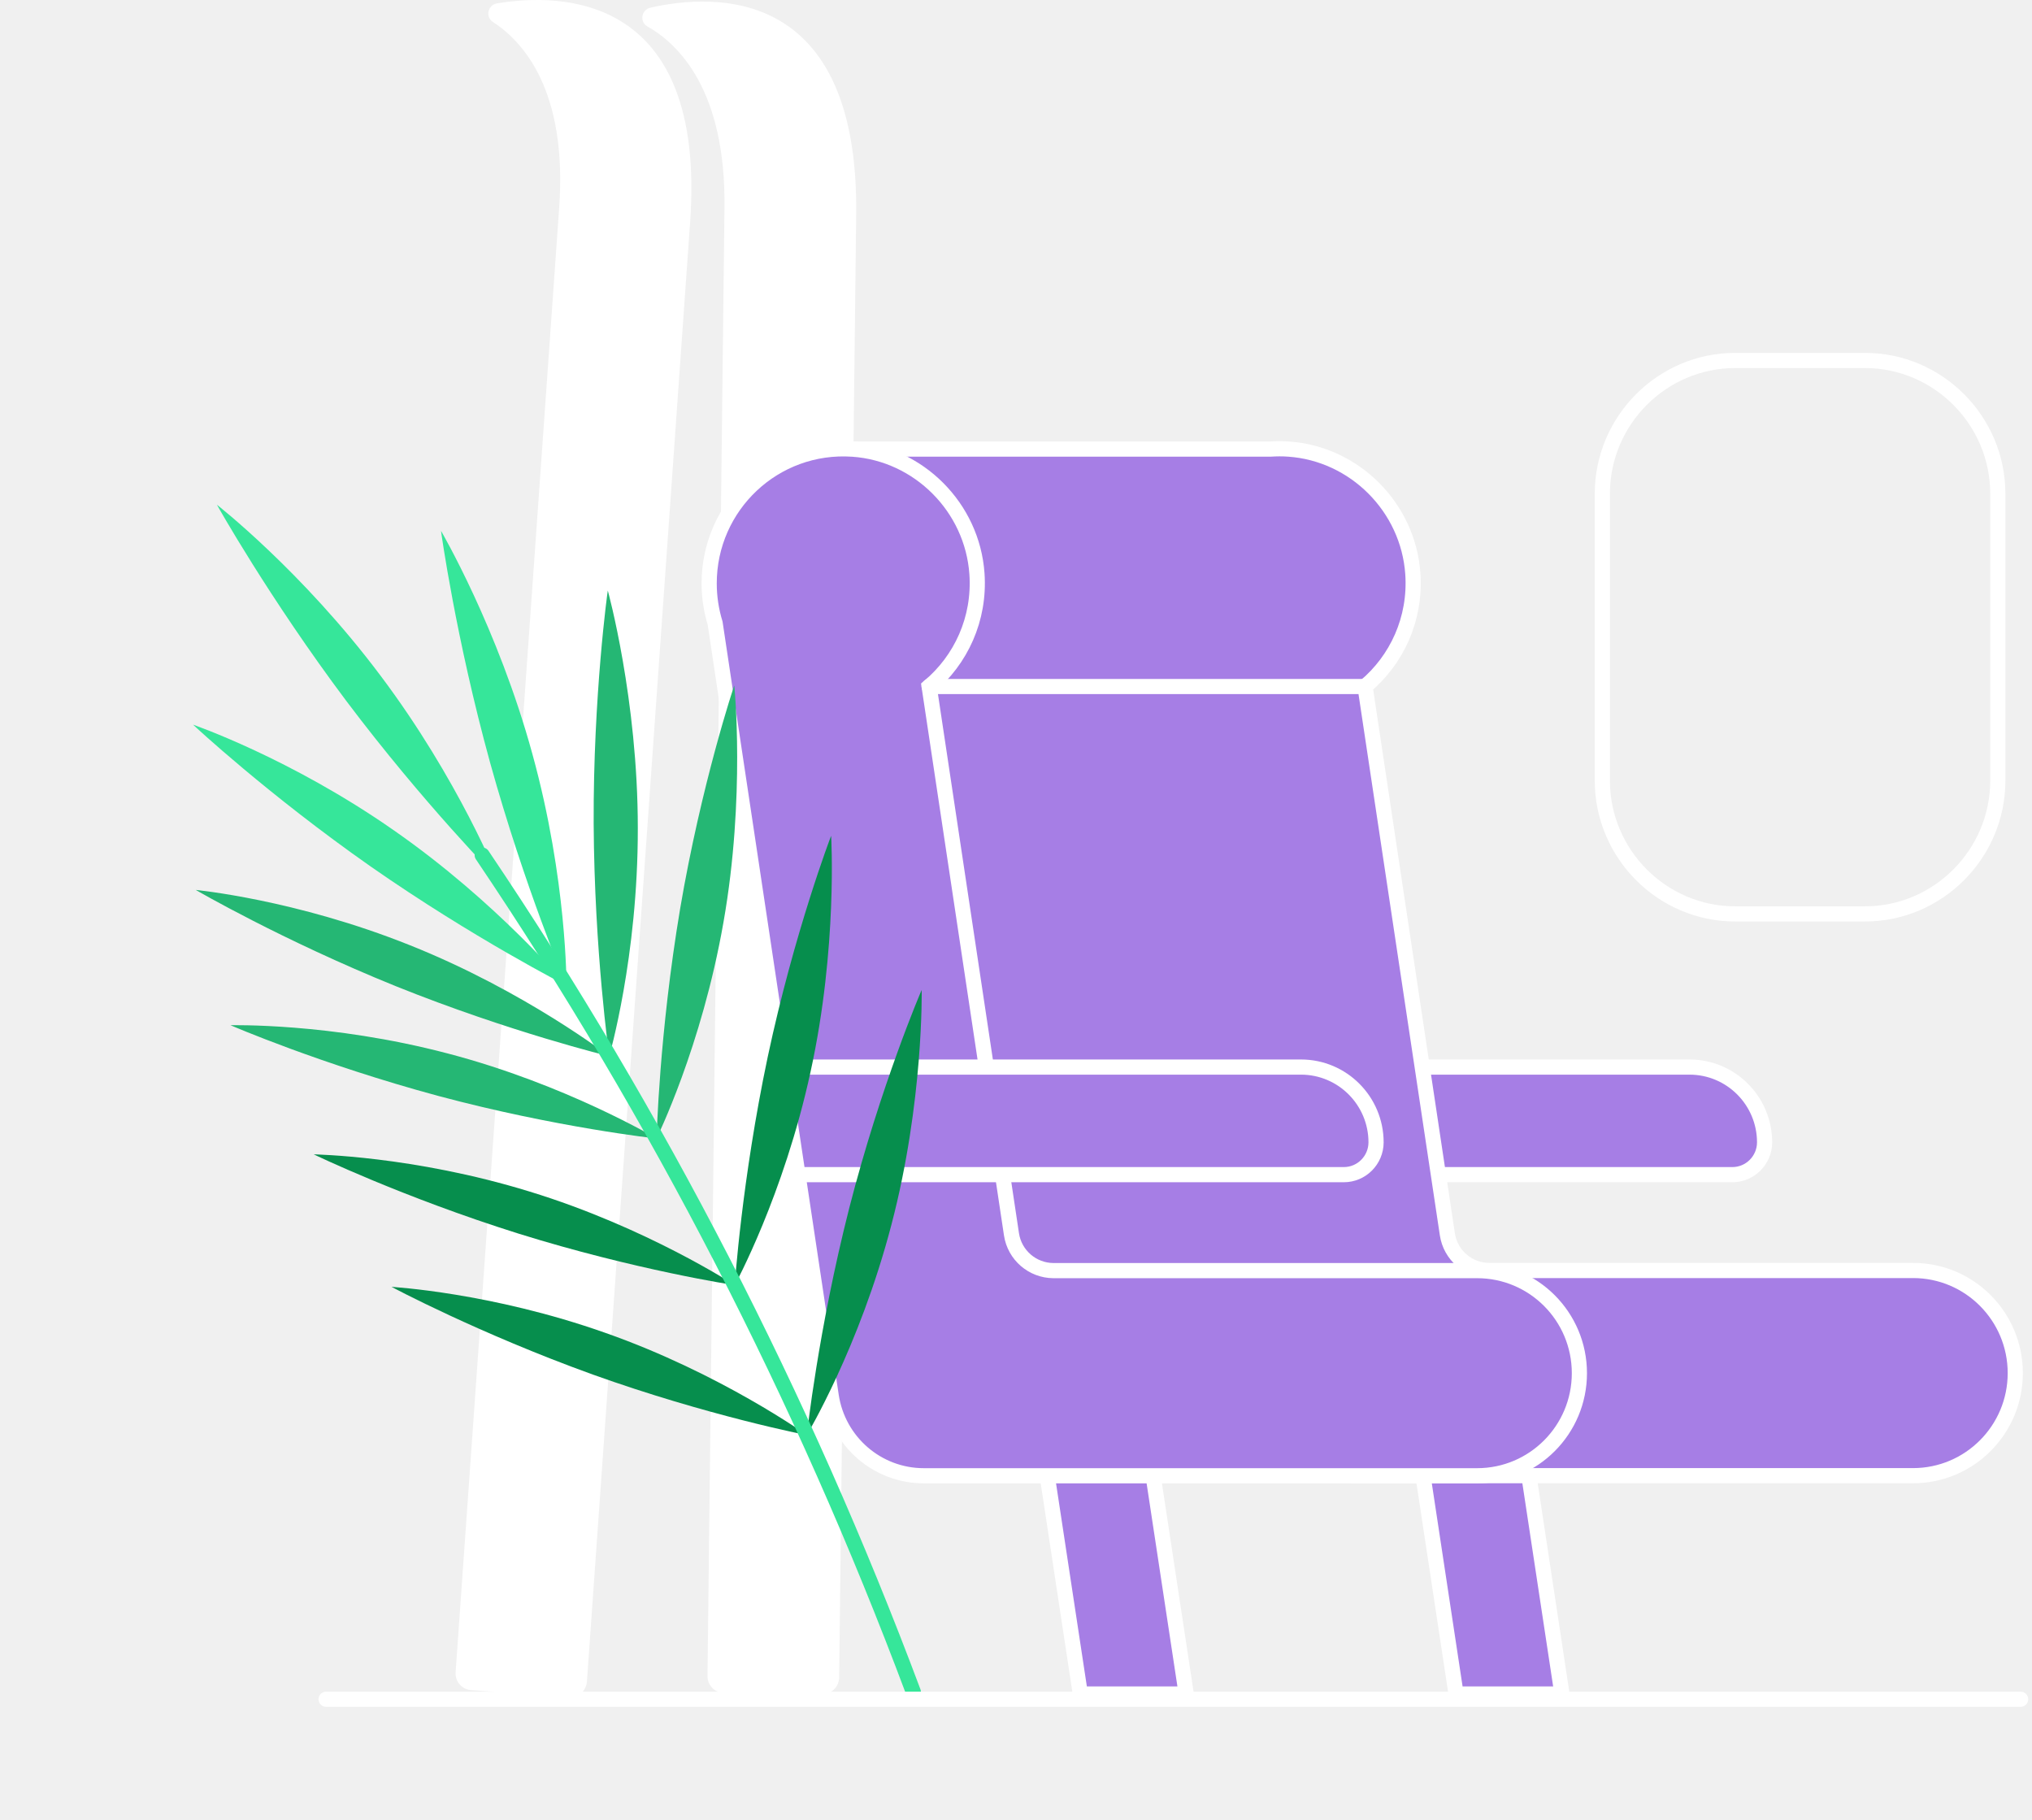
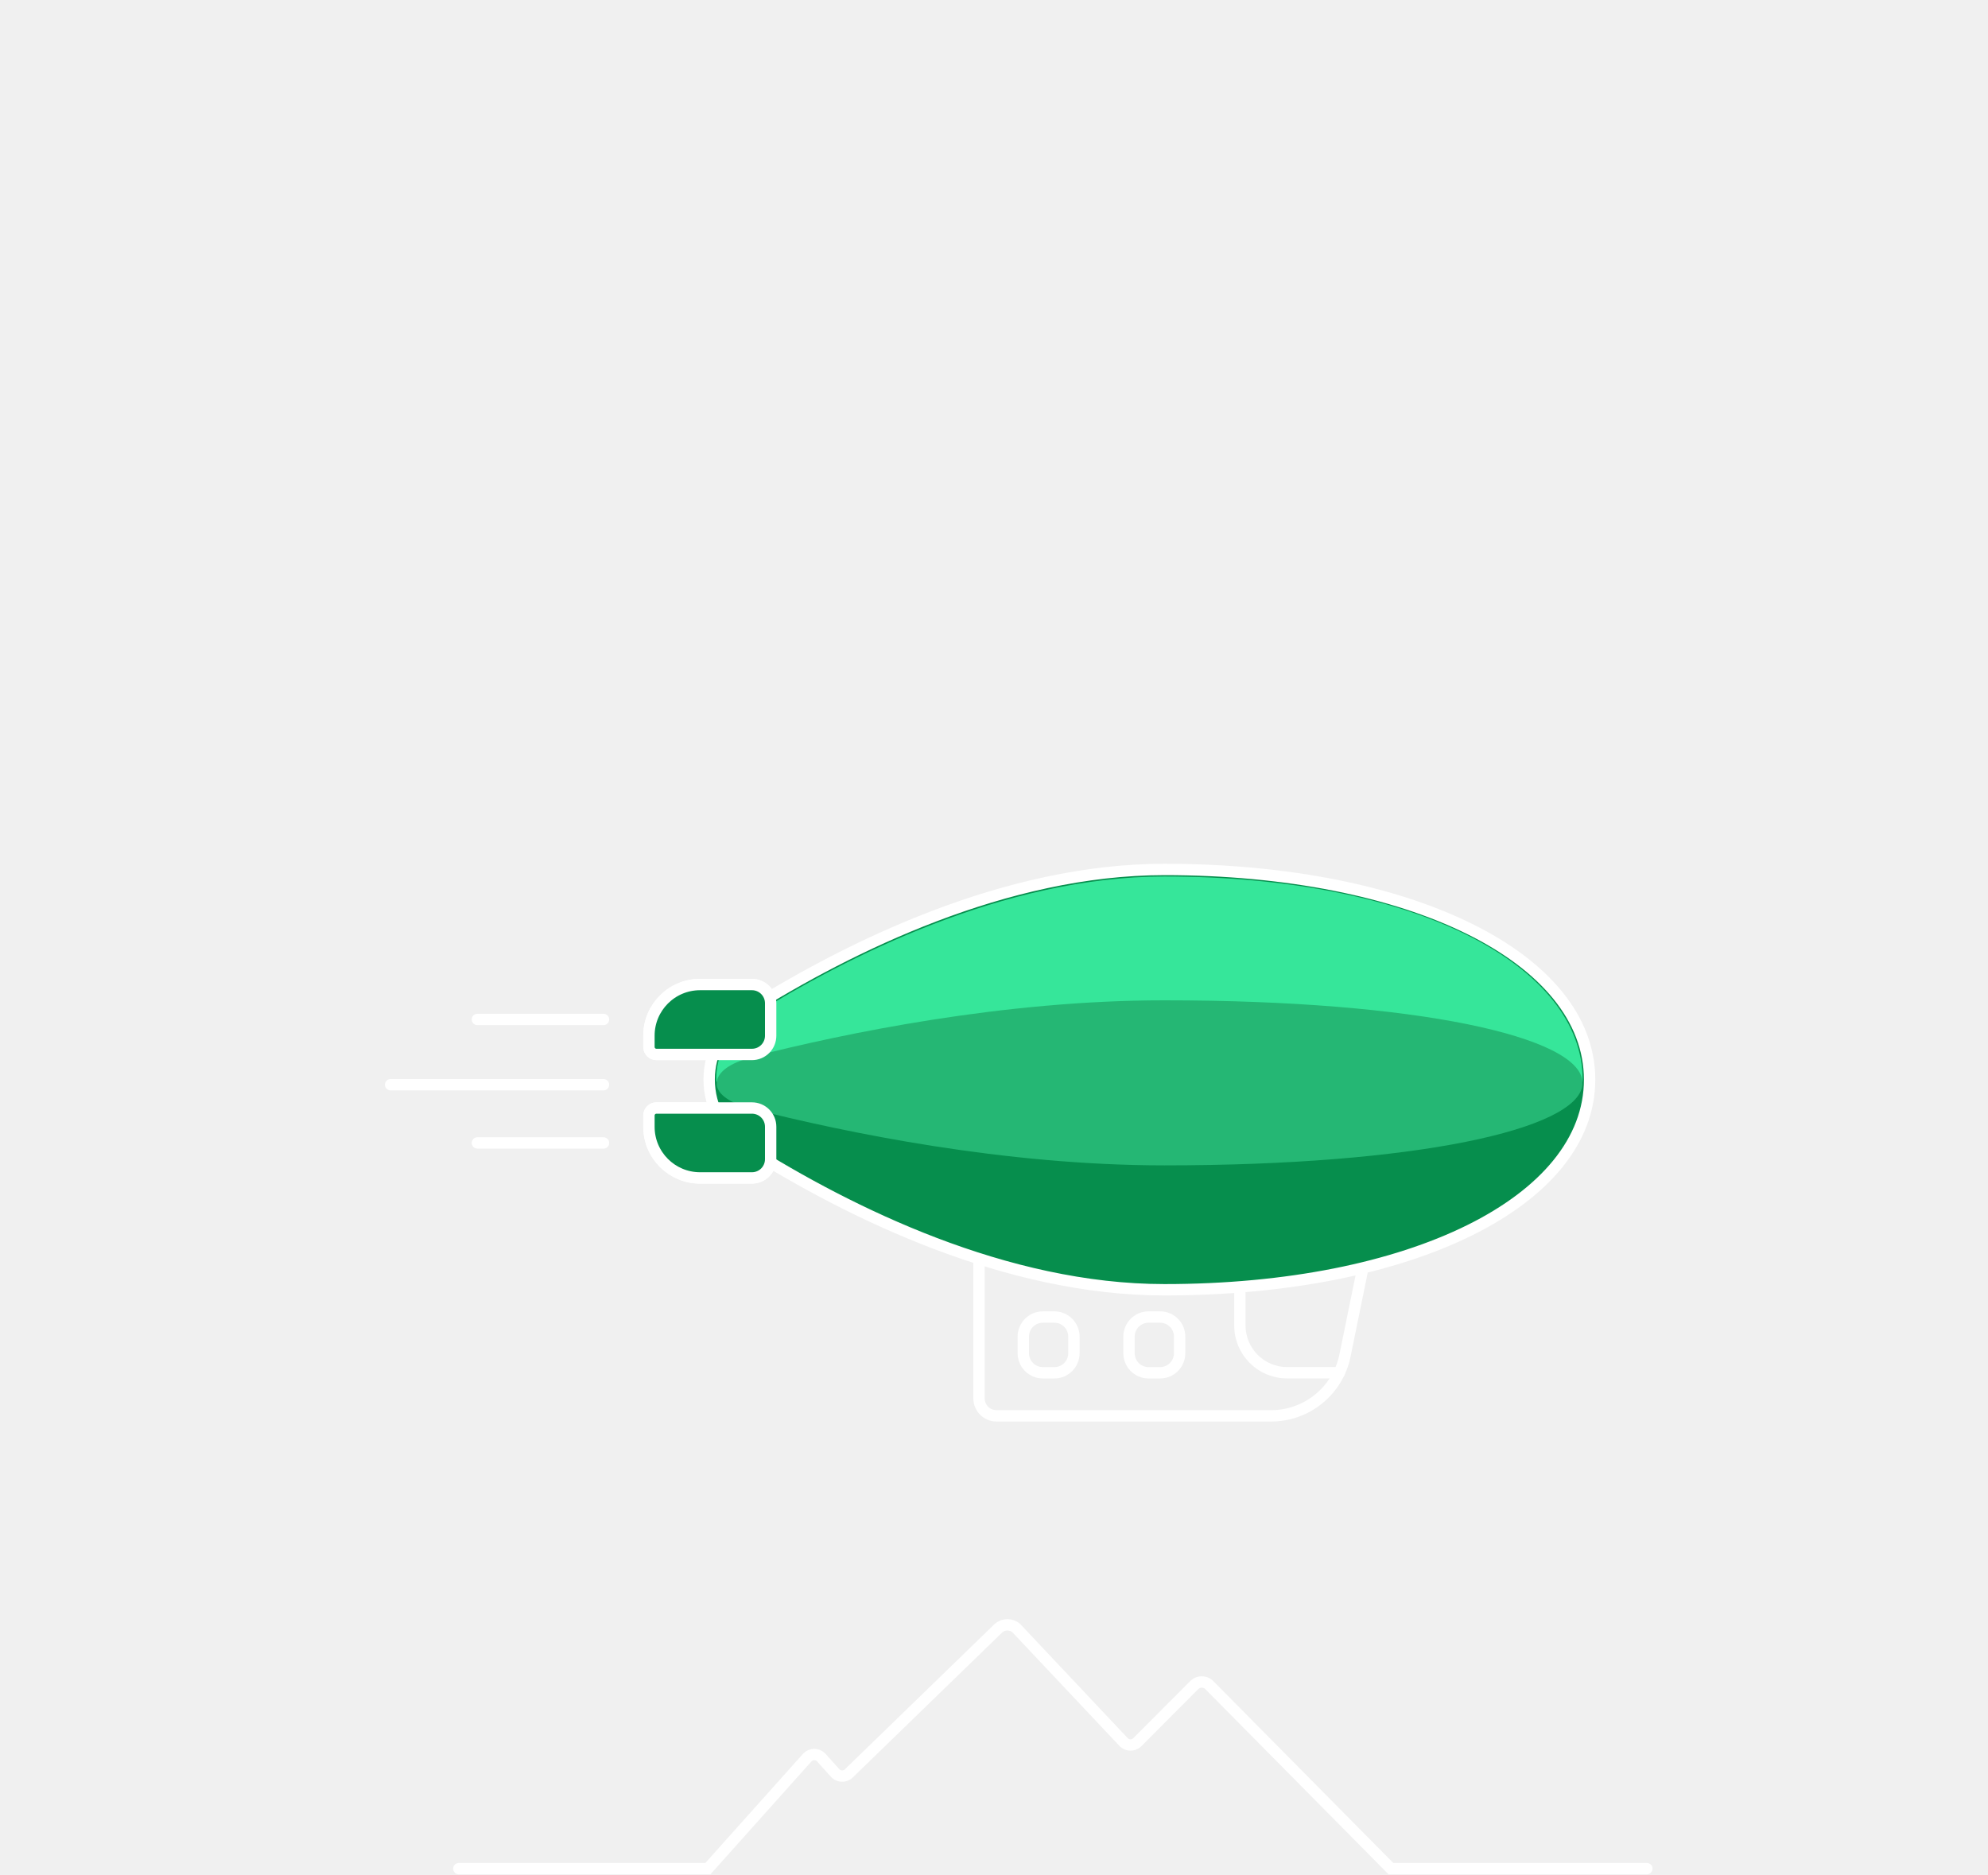
- <svg xmlns="http://www.w3.org/2000/svg" width="268" height="240" fill="none">
-   <path d="M62.126 222.89c-1.208-.084-2.129-1.144-2.036-2.356L73.752 27.366c1.098-15.486-4.799-21.919-8.745-24.47-1.022-.661-.667-2.246.532-2.45C73.997-.953 93.159-.885 91.022 29.29L77.41 221.763c-.085 1.212-1.141 2.136-2.349 2.043l-12.936-.916z" fill="#fff" />
-   <path d="M95.483 223.263c-1.217-.017-2.188-1.017-2.171-2.229l2.239-193.634c.186-15.528-6.075-21.605-10.164-23.911-1.065-.602-.803-2.204.389-2.475 8.356-1.899 27.494-2.967 27.147 27.284l-2.247 192.931c-.017 1.221-1.014 2.195-2.222 2.178l-12.97-.144z" fill="#fff" />
-   <path d="M245.97 120.526h-17.118c-9.634 0-17.52-7.907-17.52-17.58V65.118c0-9.673 7.886-17.579 17.52-17.579h17.118c9.635 0 17.521 7.907 17.521 17.579v37.828c0 9.665-7.886 17.58-17.521 17.58z" stroke="#fff" stroke-width="2" />
-   <path d="M228.482 154.913h-60.741v-14.189h55.089c5.466 0 9.902 4.45 9.902 9.934-.008 2.348-1.909 4.255-4.25 4.255zM156.453 223.407h-13.966l-6.312-41.591h13.967l6.311 41.591zM206.008 223.407h-13.967l-6.303-41.591h13.967l6.303 41.591z" fill="#A67EE5" stroke="#fff" stroke-width="2" stroke-miterlimit="10" />
-   <path d="M252.309 167.551h-55.891c-2.763 0-5.112-2.026-5.526-4.772l-10.857-72.242c4.174-3.501 6.717-8.9 6.303-14.884-.608-8.739-7.672-15.825-16.383-16.427-.811-.059-1.614-.051-2.408 0h-55.089l-.312 102.89 15.766 23.352 47.189 8.391c1.326.483 2.746.754 4.224.754h72.984c7.452 0 13.485-6.06 13.485-13.527 0-7.476-6.033-13.536-13.485-13.536z" fill="#A67EE5" stroke="#fff" stroke-width="2" stroke-miterlimit="10" />
-   <path d="M133.404 162.787l-10.857-72.241c4.174-3.501 6.717-8.9 6.303-14.884-.608-8.739-7.672-15.825-16.383-16.427-10.333-.712-18.934 7.484-18.934 17.698 0 1.831.279 3.594.786 5.255L109.628 184.079c.913 6.06 6.1 10.544 12.209 10.544h72.984c7.452 0 13.485-6.06 13.485-13.528 0-7.476-6.041-13.527-13.485-13.527H138.93c-2.763-.017-5.112-2.043-5.526-4.781z" fill="#A67EE5" stroke="#fff" stroke-width="2" stroke-miterlimit="10" />
-   <path d="M177.238 154.913h-71.995l-2.129-14.189h68.472c5.466 0 9.902 4.45 9.902 9.934-.008 2.348-1.909 4.255-4.25 4.255z" fill="#A67EE5" stroke="#fff" stroke-width="2" stroke-miterlimit="10" />
-   <path d="M122.547 90.537h57.488" stroke="#fff" stroke-width="2" stroke-miterlimit="10" stroke-linecap="round" />
-   <path d="M50.163 89.071c10.35 13.753 15.589 26.951 15.589 26.924-.026-.007-9.88-10.007-20.077-23.553-10.172-13.571-17.066-25.861-17.067-25.882-.026-.007 11.226 8.739 21.555 22.511zM51.922 109.489c13.717 9.539 22.811 20.511 22.797 20.486-.019.006-12.308-6.27-25.84-15.708-13.514-9.465-23.412-18.675-23.416-18.701-.023.008 12.752 4.356 26.459 13.923z" fill="#36E69A" />
-   <path d="M64.64 100.581c4.568 16.471 10.059 29.379 10.079 29.394-.018.017.097-13.847-4.497-30.522-4.562-16.677-12.075-29.461-12.055-29.445-.014.014 1.937 14.1 6.473 30.573z" fill="#36E69A" />
-   <path d="M78.298 108.621c.096 16.905 2.051 30.654 2.061 30.67-.025.004 3.784-13.013 3.762-30.054.008-17.037-3.965-31.378-3.958-31.355-.019.005-1.929 13.844-1.865 30.739z" fill="#25B774" />
-   <path d="M54.065 124.656c15.151 6.039 26.312 14.657 26.293 14.635-.007.015-13.166-3.197-28.171-9.239-14.993-6.071-26.355-12.676-26.368-12.69-.014.013 13.099 1.224 28.246 7.294zM59.044 138.93c15.592 4.071 27.573 11.22 27.556 11.209-.003.023-13.308-1.46-28.784-5.605-15.473-4.17-27.409-9.318-27.419-9.334-.007.026 13.059-.372 28.647 3.73zM89.696 119.886c-2.764 16.471-3.098 30.231-3.095 30.246-.024-.003 5.936-11.994 8.824-28.543 2.912-16.535 1.416-31.206 1.421-31.188-.028-0-4.359 13.026-7.151 29.485z" fill="#25B774" />
-   <path d="M69.841 157.14c15.411 4.711 27.083 12.354 27.07 12.34-.003.023-13.239-2.017-28.529-6.793-15.29-4.804-26.995-10.439-27.004-10.455-.007.026 13.057.167 28.463 4.908z" fill="#068E4D" />
-   <path d="M101.254 139.387c-3.444 16.341-4.347 30.078-4.341 30.097-.024-.003 6.431-11.74 9.995-28.158 3.595-16.402 2.706-31.116 2.711-31.097-.024-.003-4.893 12.828-8.365 29.158zM79.878 175.79c15.203 5.349 26.557 13.481 26.544 13.467-.006.019-13.147-2.571-28.23-7.979-15.081-5.443-26.544-11.555-26.553-11.571-.007.025 13.041.704 28.24 6.083z" fill="#068E4D" />
-   <path d="M111.998 159.354c-4.117 16.186-5.586 29.887-5.579 29.899-.026-.007 6.906-11.475 11.148-27.729 4.268-16.247 3.994-30.981 3.993-30.964-.024-.003-5.419 12.614-9.562 28.794z" fill="#068E4D" />
-   <path d="M63.598 112.768c23.181 34.376 42.278 71.413 56.86 110.366" stroke="#36E69A" stroke-width="2" stroke-miterlimit="10" stroke-linecap="round" stroke-linejoin="round" />
-   <path d="M43.009 224.097H266.5" stroke="#fff" stroke-width="2" stroke-miterlimit="10" stroke-linecap="round" />
+ <svg xmlns="http://www.w3.org/2000/svg" id="prize1" viewBox="0 0 350 330">
+   <g id="prize1Clouds">
+     <g opacity="0">
+       <path d="M41.77,97.54H77.06a12.4,12.4,0,1,1,24.8,0h17.93" fill="none" stroke="#fff" stroke-linecap="round" stroke-miterlimit="10" stroke-width="2" />
+       <line x1="68.95" y1="107.8" x2="131.86" y2="107.8" fill="none" stroke="#fff" stroke-linecap="round" stroke-miterlimit="10" stroke-width="2">
+         <animateTransform attributeName="transform" type="translate" from="-30, 0" to="0, 0" dur="1.6s" begin="prize1MoveClouds.begin" />
+       </line>
+       <animate attributeName="opacity" values="0; 1; 0" dur="1.6s" begin="prize1MoveClouds.begin" />
+     </g>
+     <g opacity="0">
+       <path d="M278.75,82.91H251.39a12.4,12.4,0,1,0-24.8,0H208.65" fill="none" stroke="#fff" stroke-linecap="round" stroke-miterlimit="10" stroke-width="2" />
+       <line x1="287.01" y1="82.91" x2="309.21" y2="82.91" fill="none" stroke="#fff" stroke-linecap="round" stroke-miterlimit="10" stroke-width="2" />
+       <line x1="258.96" y1="93.19" x2="298.74" y2="93.19" fill="none" stroke="#fff" stroke-linecap="round" stroke-miterlimit="10" stroke-width="2">
+         <animateTransform attributeName="transform" type="translate" from="0, 0" to="30, 0" dur="1.6s" begin="prize1MoveClouds.begin + 1.1s" />
+       </line>
+       <animate attributeName="opacity" values="0; 1; 0" dur="1.6s" begin="prize1MoveClouds.begin + 0.8s" />
+     </g>
+     <animateTransform id="prize1MoveClouds" attributeName="transform" type="translate" from="200, 0" to="-200, 0" dur="2.6s" begin="prize1Animation.begin" fill="freeze" />
+   </g>
+   <g id="prize1Airship">
+     <g id="prize1Cabin">
+       <path d="M175.44,249.28h48.36a13.27,13.27,0,0,0,13-10.65l3.74-18.32H172.36v25.89A3.09,3.09,0,0,0,175.44,249.28Z" fill="none" stroke="#fff" stroke-linecap="round" stroke-linejoin="round" stroke-width="2" />
+       <path d="M235.79,241.69h-9.22a8.31,8.31,0,0,1-8.28-8.31V220.31" fill="none" stroke="#fff" stroke-linecap="round" stroke-miterlimit="10" stroke-width="2" />
+       <path d="M204.25,231.88h-2.05a3.45,3.45,0,0,0-3.43,3.45v2.92a3.45,3.45,0,0,0,3.43,3.45h2.05a3.45,3.45,0,0,0,3.43-3.45v-2.92A3.44,3.44,0,0,0,204.25,231.88Z" fill="none" stroke="#fff" stroke-linecap="round" stroke-linejoin="round" stroke-width="2">
+         <animate attributeName="opacity" values="1; 0" dur="0.05s" begin="prize1Animation.begin + 1.5s" fill="freeze" />
+       </path>
+       <path d="M185.64,231.88h-2.05a3.45,3.45,0,0,0-3.43,3.45v2.92a3.45,3.45,0,0,0,3.43,3.45h2.05a3.45,3.45,0,0,0,3.43-3.45v-2.92A3.45,3.45,0,0,0,185.64,231.88Z" fill="none" stroke="#fff" stroke-linecap="round" stroke-linejoin="round" stroke-width="2" />
+       <animateTransform attributeName="transform" type="translate" values="0 0; -8 23; 0 0" keyTimes="0; 0.5; 1" dur="1.4s" begin="prize1Animation.begin" repeatCount="indefinite" />
+       <animateTransform attributeName="transform" type="scale" values="1 1; 1 0.9; 1 1" keyTimes="0; 0.5; 1" dur="1.4s" begin="prize1Animation.begin" additive="sum" repeatCount="indefinite" />
+       <animateTransform attributeName="transform" type="skewX" values="0; 2; 0" keyTimes="0; 0.5; 1" dur="1.4s" begin="prize1Animation.begin" additive="sum" repeatCount="indefinite" />
+     </g>
+     <g id="prize1StabilizersBack">
+       <path d="M123.23,173.34h9.16a3.29,3.29,0,0,1,3.29,3.3v5.71a3.29,3.29,0,0,1-3.29,3.3H115.57a1.32,1.32,0,0,1-1.32-1.32v-2a9,9,0,0,1,9-9" fill="#068e4d" />
+       <path d="M123.23,173.34h9.16a3.29,3.29,0,0,1,3.29,3.3v5.71a3.29,3.29,0,0,1-3.29,3.3H115.57a1.32,1.32,0,0,1-1.32-1.32v-2A9,9,0,0,1,123.23,173.34Z" fill="none" stroke="#fff" stroke-linecap="round" stroke-linejoin="round" stroke-width="2" />
+       <path d="M123.23,207.39h9.16a3.29,3.29,0,0,0,3.29-3.3v-5.71a3.29,3.29,0,0,0-3.29-3.3H115.57a1.32,1.32,0,0,0-1.32,1.32v2a9,9,0,0,0,9,9" fill="#068e4d" />
+       <path d="M123.23,207.39h9.16a3.29,3.29,0,0,0,3.29-3.3v-5.71a3.29,3.29,0,0,0-3.29-3.3H115.57a1.32,1.32,0,0,0-1.32,1.32v2A9,9,0,0,0,123.23,207.39Z" fill="none" stroke="#fff" stroke-linecap="round" stroke-linejoin="round" stroke-width="2" />
+       <animateTransform attributeName="transform" type="translate" values="0 2.4; 0 -2.4; 0 2.4" keyTimes="0; 0.5; 1" dur="1.4s" begin="prize1Animation.begin" repeatCount="indefinite" />
+     </g>
+     <g id="prize1OuterShell">
+       <path d="M205,227.08c43.38,0,74.86-15.55,74.86-37s-31.48-37-74.86-37c-27.94,0-55.36,13.53-73.46,24.87a14.3,14.3,0,0,0,0,24.21c18.09,11.33,45.52,24.87,73.46,24.87" fill="#068e4d" />
+       <path d="M205,227.08c43.38,0,74.86-15.55,74.86-37s-31.48-37-74.86-37c-27.94,0-55.36,13.53-73.46,24.87a14.3,14.3,0,0,0,0,24.21C149.63,213.54,177.06,227.08,205,227.08Z" fill="none" stroke="#fff" stroke-width="2" />
+       <path d="m 126.11,190.43 c -0.166,-4.621 2.148,-8.98 6.07,-11.43 16.74,-10.5 44.58,-24.68 72.81,-24.68 44.81,0 73.64,16 73.64,35.75 v 0.37" fill="#36e69a" />
+       <path d="M132.18,195.12c16.74,4.27,44.58,10,72.81,10,44.14,0,72.75-6.32,73.6-14.18-0.86,19.34-29.45,34.86-73.6,34.86-28.23,0-56.07-14.19-72.81-24.68a12.88,12.88,0,0,1-6-10.18c0.26,1.61,2.26,3.18,6,4.14" fill="#068e4d" />
+       <path d="M132.18,186.12c16.74-4.27,44.58-10,72.81-10,44.53,0,73.26,6.43,73.61,14.38,0,0.17,0,.34,0,0.51-0.85,7.86-29.45,14.17-73.6,14.17-28.23,0-56.07-5.76-72.81-10-3.79-1-5.79-2.53-6-4.13l0-.51c0.13-1.69,2.15-3.36,6.1-4.37" fill="#25b774">
+         <animate attributeName="d" values="               m 132.18,186.12 c 16.74,-4.27 44.58,-13 72.81,-13 44.53,0 73.26,9.43 73.61,17.38 v 0.51 c -0.85,7.86 -29.45,11.17 -73.6,11.17 -28.23,0 -56.07,-2.76 -72.81,-7 -3.79,-1 -5.79,-2.53 -6,-4.13 v -0.51 c 0.13,-1.69 2.15,-3.36 6.1,-4.37;               m 132.18,186.12 c 16.74,-4.27 44.58,-7 72.81,-7 44.53,0 73.26,3.43 73.61,11.38 v 0.51 c -0.85,7.86 -29.45,17.17 -73.6,17.17 -28.23,0 -56.07,-8.76 -72.81,-13 -3.79,-1 -5.79,-2.53 -6,-4.13 v -0.51 c 0.13,-1.69 2.15,-3.36 6.1,-4.37;               m 132.18,186.12 c 16.74,-4.27 44.58,-13 72.81,-13 44.53,0 73.26,9.43 73.61,17.38 v 0.51 c -0.85,7.86 -29.45,11.17 -73.6,11.17 -28.23,0 -56.07,-2.76 -72.81,-7 -3.79,-1 -5.79,-2.53 -6,-4.13 v -0.51 c 0.13,-1.69 2.15,-3.36 6.1,-4.37             " dur="1.4s" begin="prize1Animation.begin" repeatCount="indefinite" />
+       </path>
+     </g>
+     <g id="prize1StabilizersFront">
+       <path d="M123.23,173.34h9.16a3.29,3.29,0,0,1,3.29,3.3v5.71a3.29,3.29,0,0,1-3.29,3.3H115.57a1.32,1.32,0,0,1-1.32-1.32v-2a9,9,0,0,1,9-9" fill="#068e4d" />
+       <path d="M123.23,173.34h9.16a3.29,3.29,0,0,1,3.29,3.3v5.71a3.29,3.29,0,0,1-3.29,3.3H115.57a1.32,1.32,0,0,1-1.32-1.32v-2A9,9,0,0,1,123.23,173.34Z" fill="none" stroke="#fff" stroke-linecap="round" stroke-linejoin="round" stroke-width="2" />
+       <path d="M123.23,207.39h9.16a3.29,3.29,0,0,0,3.29-3.3v-5.71a3.29,3.29,0,0,0-3.29-3.3H115.57a1.32,1.32,0,0,0-1.32,1.32v2a9,9,0,0,0,9,9" fill="#068e4d" />
+       <path d="M123.23,207.39h9.16a3.29,3.29,0,0,0,3.29-3.3v-5.71a3.29,3.29,0,0,0-3.29-3.3H115.57a1.32,1.32,0,0,0-1.32,1.32v2A9,9,0,0,0,123.23,207.39Z" fill="none" stroke="#fff" stroke-linecap="round" stroke-linejoin="round" stroke-width="2" />
+       <animateTransform attributeName="transform" type="translate" values="0 -2.4; 0 2.4; 0 -2.4" keyTimes="0; 0.5; 1" dur="1.4s" begin="prize1Animation.begin" repeatCount="indefinite" />
+     </g>
+     <g id="prize1Airflow">
+       <line x1="106.25" y1="179.49" x2="84.05" y2="179.49" fill="none" stroke="#fff" stroke-linecap="round" stroke-miterlimit="10" stroke-width="2">
+         <animate attributeName="x2" from="84.0" to="88.0" dur="0.2s" begin="prize1Animation.begin - 0.1s" repeatCount="indefinite" />
+       </line>
+       <line x1="106.25" y1="201.23" x2="84.05" y2="201.23" fill="none" stroke="#fff" stroke-linecap="round" stroke-miterlimit="10" stroke-width="2">
+         <animate attributeName="x2" from="84.0" to="88.0" dur="0.2s" begin="prize1Animation.begin - 0.2s" repeatCount="indefinite" />
+       </line>
+       <line x1="106.25" y1="190.98" x2="68.77" y2="190.98" fill="none" stroke="#fff" stroke-linecap="round" stroke-miterlimit="10" stroke-width="2">
+         <animate attributeName="x2" from="68.0" to="72.0" dur="0.2s" begin="prize1Animation.begin - 0.3s" repeatCount="indefinite" />
+       </line>
+     </g>
+     <animate attributeName="opacity" values="1; 0" dur="0.4s" begin="prize1Animation.begin + 1.7s" fill="freeze" />
+   </g>
+   <g id="prize1Mountains">
+     <path d="M 289.94 329 L 244.88 329 L 212.8 296.58 C 212.096 295.985 211.064 295.985 210.36 296.58 L 200.16 306.81 C 199.514 307.369 198.556 307.369 197.91 306.81 L 178.91 286.64 C 178.015 285.883 176.705 285.883 175.81 286.64 L 149.39 312.28 C 148.746 312.843 147.784 312.843 147.14 312.28 L 144.51 309.36 C 143.856 308.761 142.854 308.761 142.2 309.36 L 124.63 329 L 80.78 329" fill="none" stroke="#fff" stroke-linecap="round" stroke-miterlimit="10" stroke-width="2">
+       <animate id="prize1MountainsAnimation" attributeName="d" values="             M 289.94 329 L 244.88 329 L 212.8 296.58 C 212.096 295.985 211.064 295.985 210.36 296.58 L 200.16 306.81 C 199.514 307.369 198.556 307.369 197.91 306.81 L 178.91 286.64 C 178.015 285.883 176.705 285.883 175.81 286.64 L 149.39 312.28 C 148.746 312.843 147.784 312.843 147.14 312.28 L 144.51 309.36 C 143.856 308.761 142.854 308.761 142.2 309.36 L 124.63 329 L 80.78 329;             M 289.94 329 L 244.88 329 L 212.8 329 C 211.987 329 211.173 329 210.36 329 L 200.16 329 C 199.41 329 198.66 329 197.91 329 L 178.91 329 C 177.877 329 176.843 329 175.81 329 L 149.39 329 C 148.64 329 147.89 329 147.14 329 L 144.51 329 C 143.74 329 142.97 329 142.2 329 L 124.63 329 L 80.78 329           " dur="0.5s" begin="prize1Animation.begin + 1.5s" fill="freeze" />
+     </path>
+   </g>
+   <defs>
+     <clipPath id="prize1Window">
+       <path d="M275,225.43H257.87a17.6,17.6,0,0,1-17.52-17.58V170a17.6,17.6,0,0,1,17.52-17.58H275A17.6,17.6,0,0,1,292.51,170v37.83A17.61,17.61,0,0,1,275,225.43Z" />
+     </clipPath>
+   </defs>
+   <g clip-path="url(#prize1Window)">
+     <g id="prize1Clouds2" transform="translate(295 175)">
+       <g transform="scale(0.55 0.55)">
+         <path d="M41.77,97.54H77.06a12.4,12.4,0,1,1,24.8,0h17.93" transform="translate(-40.77 -69.46)" fill="none" stroke="#fff" stroke-linecap="round" stroke-miterlimit="10" stroke-width="2" />
+         <line x1="28.18" y1="38.34" x2="91.09" y2="38.34" fill="none" stroke="#fff" stroke-linecap="round" stroke-miterlimit="10" stroke-width="2" />
+         <animate attributeName="opacity" values="1; 1; 0" dur="1.5s" begin="prize1MoveClouds2.begin + 0.25s" />
+       </g>
+       <g transform="scale(0.55 0.55)">
+         <path d="M278.75,82.91H251.39a12.4,12.4,0,1,0-24.8,0H208.65" transform="translate(-40.77 -69.46)" fill="none" stroke="#fff" stroke-linecap="round" stroke-miterlimit="10" stroke-width="2" />
+         <line x1="246.24" y1="13.45" x2="268.43" y2="13.45" fill="none" stroke="#fff" stroke-linecap="round" stroke-miterlimit="10" stroke-width="2" />
+         <line x1="218.19" y1="23.72" x2="257.97" y2="23.72" fill="none" stroke="#fff" stroke-linecap="round" stroke-miterlimit="10" stroke-width="2" />
+         <animate attributeName="opacity" values="1; 1; 0" dur="1.5s" begin="prize1MoveClouds2.begin + 1.8s" />
+       </g>
+       <animateTransform id="prize1MoveClouds2" attributeName="transform" type="translate" from="300, 175" to="85, 175" dur="3.4s" begin="prize1ResizeWindow.end; prize1MoveClouds2.end" additive="replace" />
+     </g>
+   </g>
+   <g opacity="0">
+     <path d="M275,225.43H257.87a17.6,17.6,0,0,1-17.52-17.58V170a17.6,17.6,0,0,1,17.52-17.58H275A17.6,17.6,0,0,1,292.51,170v37.83A17.61,17.61,0,0,1,275,225.43Z" fill="none" stroke="#fff" stroke-width="2">
+       <animate id="prize1ResizeWindow" attributeName="d" values="             M 204.25 231.88 L 202.2 231.88 C 200.302 231.891 198.77 233.432 198.77 235.33 L 198.77 238.25 C 198.77 240.148 200.302 241.689 202.2 241.7 L 204.25 241.7 C 206.148 241.689 207.68 240.148 207.68 238.25 L 207.68 235.33 C 207.686 233.43 206.15 231.886 204.25 231.88 Z;             M 275 152.42 L 257.87 152.42 C 247.768 152.603 240.35 160.644 240.35 170 L 240.35 207.85 C 240.35 218.296 248.973 225.362 257.87 225.43 L 275 225.43 C 284.757 225.362 292.51 217.587 292.51 207.83 L 292.51 170 C 292.381 160.265 284.854 152.333 275 152.42 Z           " dur="0.5s" begin="prize1Animation.begin + 1.5s" />
+     </path>
+     <animate attributeName="opacity" values="0; 1" dur="0.05s" begin="prize1Animation.begin + 1.5s" fill="freeze" />
+   </g>
+   <g id="prize1Skis" opacity="0">
+     <path d="M91.14,327.79a2.2,2.2,0,0,1-2-2.36l13.66-193.17c1.1-15.49-4.8-21.92-8.75-24.47a1.35,1.35,0,0,1,.53-2.45C103,104,122.18,104,120,134.19L106.43,326.67a2.2,2.2,0,0,1-2.35,2Z" fill="#fff" />
+     <path d="M124.5,328.17a2.2,2.2,0,0,1-2.17-2.23l2.24-193.63c0.19-15.53-6.07-21.61-10.16-23.91a1.35,1.35,0,0,1,.39-2.47c8.36-1.9,27.49-3,27.15,27.28l-2.25,192.93a2.2,2.2,0,0,1-2.22,2.18Z" fill="#fff" />
+     <animate attributeName="opacity" values="0; 1" dur="0.4s" begin="prize1MoveSkis.begin" fill="freeze" />
+     <animateTransform id="prize1MoveSkis" attributeName="transform" type="translate" from="-90, 0" to="0, 0" dur="0.4s" begin="prize1MoveSeat.begin + 0.05s" />
+   </g>
+   <g id="prize1Seat" opacity="0">
+     <path d="M257.5,259.82H196.76V245.63h55.09a9.92,9.92,0,0,1,9.9,9.93,4.26,4.26,0,0,1-4.25,4.25" fill="#a67ee5" />
+     <path d="M257.5,259.82H196.76V245.63h55.09a9.92,9.92,0,0,1,9.9,9.93A4.26,4.26,0,0,1,257.5,259.82Z" fill="none" stroke="#fff" stroke-miterlimit="10" stroke-width="2" />
+     <polygon points="185.47 328.31 171.5 328.31 165.19 286.72 179.16 286.72 185.47 328.31" fill="#a67ee5" />
+     <polygon points="185.47 328.31 171.5 328.31 165.19 286.72 179.16 286.72 185.47 328.31" fill="none" stroke="#fff" stroke-miterlimit="10" stroke-width="2" />
+     <polygon points="235.03 328.31 221.06 328.31 214.76 286.72 228.72 286.72 235.03 328.31" fill="#a67ee5" />
+     <polygon points="235.03 328.31 221.06 328.31 214.76 286.72 228.72 286.72 235.03 328.31" fill="none" stroke="#fff" stroke-miterlimit="10" stroke-width="2" />
+     <path d="M281.33,272.45H225.44a5.59,5.59,0,0,1-5.53-4.77l-10.86-72.24a17.71,17.71,0,0,0-12.49-31.31H141.48L141.16,267l15.77,23.35,47.19,8.39a12.3,12.3,0,0,0,4.22.75h73a13.53,13.53,0,0,0,0-27.06" fill="#a67ee5" />
+     <path d="M281.33,272.45H225.44a5.59,5.59,0,0,1-5.53-4.77l-10.86-72.24a17.71,17.71,0,0,0-12.49-31.31H141.48L141.16,267l15.77,23.35,47.19,8.39a12.3,12.3,0,0,0,4.22.75h73A13.53,13.53,0,0,0,281.33,272.45Z" fill="none" stroke="#fff" stroke-miterlimit="10" stroke-width="2" />
+     <path d="M162.42,267.69l-10.86-72.24a17.71,17.71,0,1,0-29-13.61,18,18,0,0,0,.79,5.25L138.65,289a12.36,12.36,0,0,0,12.21,10.54h73a13.53,13.53,0,0,0,0-27.05H167.95a5.62,5.62,0,0,1-5.53-4.78" fill="#a67ee5" />
+     <path d="M162.42,267.69l-10.86-72.24a17.71,17.71,0,1,0-29-13.61,18,18,0,0,0,.79,5.25L138.65,289a12.36,12.36,0,0,0,12.21,10.54h73a13.53,13.53,0,0,0,0-27.05H167.95A5.62,5.62,0,0,1,162.42,267.69Z" fill="none" stroke="#fff" stroke-miterlimit="10" stroke-width="2" />
+     <path d="M206.26,259.82h-72l-2.13-14.19H200.6a9.92,9.92,0,0,1,9.9,9.93,4.26,4.26,0,0,1-4.25,4.25" fill="#a67ee5" />
+     <path d="M206.26,259.82h-72l-2.13-14.19H200.6a9.92,9.92,0,0,1,9.9,9.93A4.26,4.26,0,0,1,206.26,259.82Z" fill="none" stroke="#fff" stroke-miterlimit="10" stroke-width="2" />
+     <line x1="151.57" y1="195.44" x2="209.05" y2="195.44" fill="none" stroke="#fff" stroke-linecap="round" stroke-miterlimit="10" stroke-width="2" />
+     <animate attributeName="opacity" values="0; 1" dur="0.4s" begin="prize1MoveSeat.begin" fill="freeze" />
+     <animateTransform id="prize1MoveSeat" attributeName="transform" type="translate" from="-120, 0" to="0, 0" dur="0.4s" begin="prize1MountainsAnimation.end - 0.2s" />
+   </g>
+   <g id="prize1Leaf" opacity="0" transform="rotate(-6 150 329)">
+     <path d="M79.18,194A131,131,0,0,1,94.77,220.9a255,255,0,0,1-20.08-23.55,259,259,0,0,1-17.07-25.88A131.72,131.72,0,0,1,79.18,194" fill="#36e69a" />
+     <path d="M80.94,214.39a127.19,127.19,0,0,1,22.8,20.49A242.09,242.09,0,0,1,77.9,219.17a235.86,235.86,0,0,1-23.42-18.7,119.82,119.82,0,0,1,26.46,13.92" fill="#36e69a" />
+     <path d="M93.66,205.48a258.38,258.38,0,0,0,10.08,29.39,125.63,125.63,0,0,0-4.5-30.52,135.9,135.9,0,0,0-12.06-29.44,260.33,260.33,0,0,0,6.47,30.57" fill="#36e69a" />
+     <path d="M107.32,213.52a250.14,250.14,0,0,0,2.06,30.67,119.93,119.93,0,0,0,3.76-30.05,131.24,131.24,0,0,0-4-31.36,238.1,238.1,0,0,0-1.87,30.74" fill="#25b774" />
+     <path d="M83.08,229.56a121.93,121.93,0,0,1,26.29,14.64A225.91,225.91,0,0,1,81.21,235a228.11,228.11,0,0,1-26.37-12.69,113.61,113.61,0,0,1,28.25,7.29" fill="#25b774" />
+     <path d="M88.06,243.83A118.11,118.11,0,0,1,115.62,255a211,211,0,0,1-28.78-5.6,220.87,220.87,0,0,1-27.42-9.33,114,114,0,0,1,28.65,3.73" fill="#25b774" />
+     <path d="M118.71,224.79a238,238,0,0,0-3.1,30.25,117.11,117.11,0,0,0,8.82-28.54,127.44,127.44,0,0,0,1.42-31.19,213.92,213.92,0,0,0-7.15,29.48" fill="#25b774" />
+     <path d="M98.86,262a118.24,118.24,0,0,1,27.07,12.34,212.3,212.3,0,0,1-28.53-6.79,220.78,220.78,0,0,1-27-10.45A114.06,114.06,0,0,1,98.86,262" fill="#068e4d" />
+     <path d="M130.27,244.29a236.56,236.56,0,0,0-4.34,30.1,116.94,116.94,0,0,0,10-28.16,127.42,127.42,0,0,0,2.71-31.1,214.43,214.43,0,0,0-8.36,29.16" fill="#068e4d" />
+     <path d="M108.9,280.69a118.21,118.21,0,0,1,26.54,13.47,213.62,213.62,0,0,1-28.23-8,221.65,221.65,0,0,1-26.55-11.57,113.82,113.82,0,0,1,28.24,6.08" fill="#068e4d" />
+     <path d="M141,264.26a236.09,236.09,0,0,0-5.58,29.9,117.46,117.46,0,0,0,11.15-27.73,127.2,127.2,0,0,0,4-31A214.24,214.24,0,0,0,141,264.26" fill="#068e4d" />
+     <path d="M92.62,217.67A529.26,529.26,0,0,1,149.48,328" fill="none" stroke="#36e69a" stroke-linecap="round" stroke-linejoin="round" stroke-width="2" />
+     <animate attributeName="opacity" values="0; 1" dur="0.4s" begin="prize1MoveLeaf.begin" fill="freeze" />
+     <animateTransform id="prize1MoveLeaf" attributeName="transform" type="translate" from="-55, 0" to="0, 0" dur="0.4s" begin="prize1MountainsAnimation.end - 0.2s" additive="sum" />
+     <animateTransform attributeName="transform" type="rotate" values="-6 150 330; 6 150 330; -3 150 330; 3 150 330; -1 150 330; 0 150 330" dur="1.1s" begin="prize1MoveLeaf.end" additive="replace" fill="freeze" />
+     <animateTransform attributeName="transform" type="rotate" values="0 150 330; 2 150 330; -1 150 330; 0 150 330" dur="4s" begin="prize1MoveLeaf.end + 1.2s" additive="replace" repeatCount="indefinite" />
+   </g>
+   <animate id="prize1Animation" attributeName="opacity" values="0; 1" dur="0.5s" begin="indefinite" fill="freeze" />
</svg>
